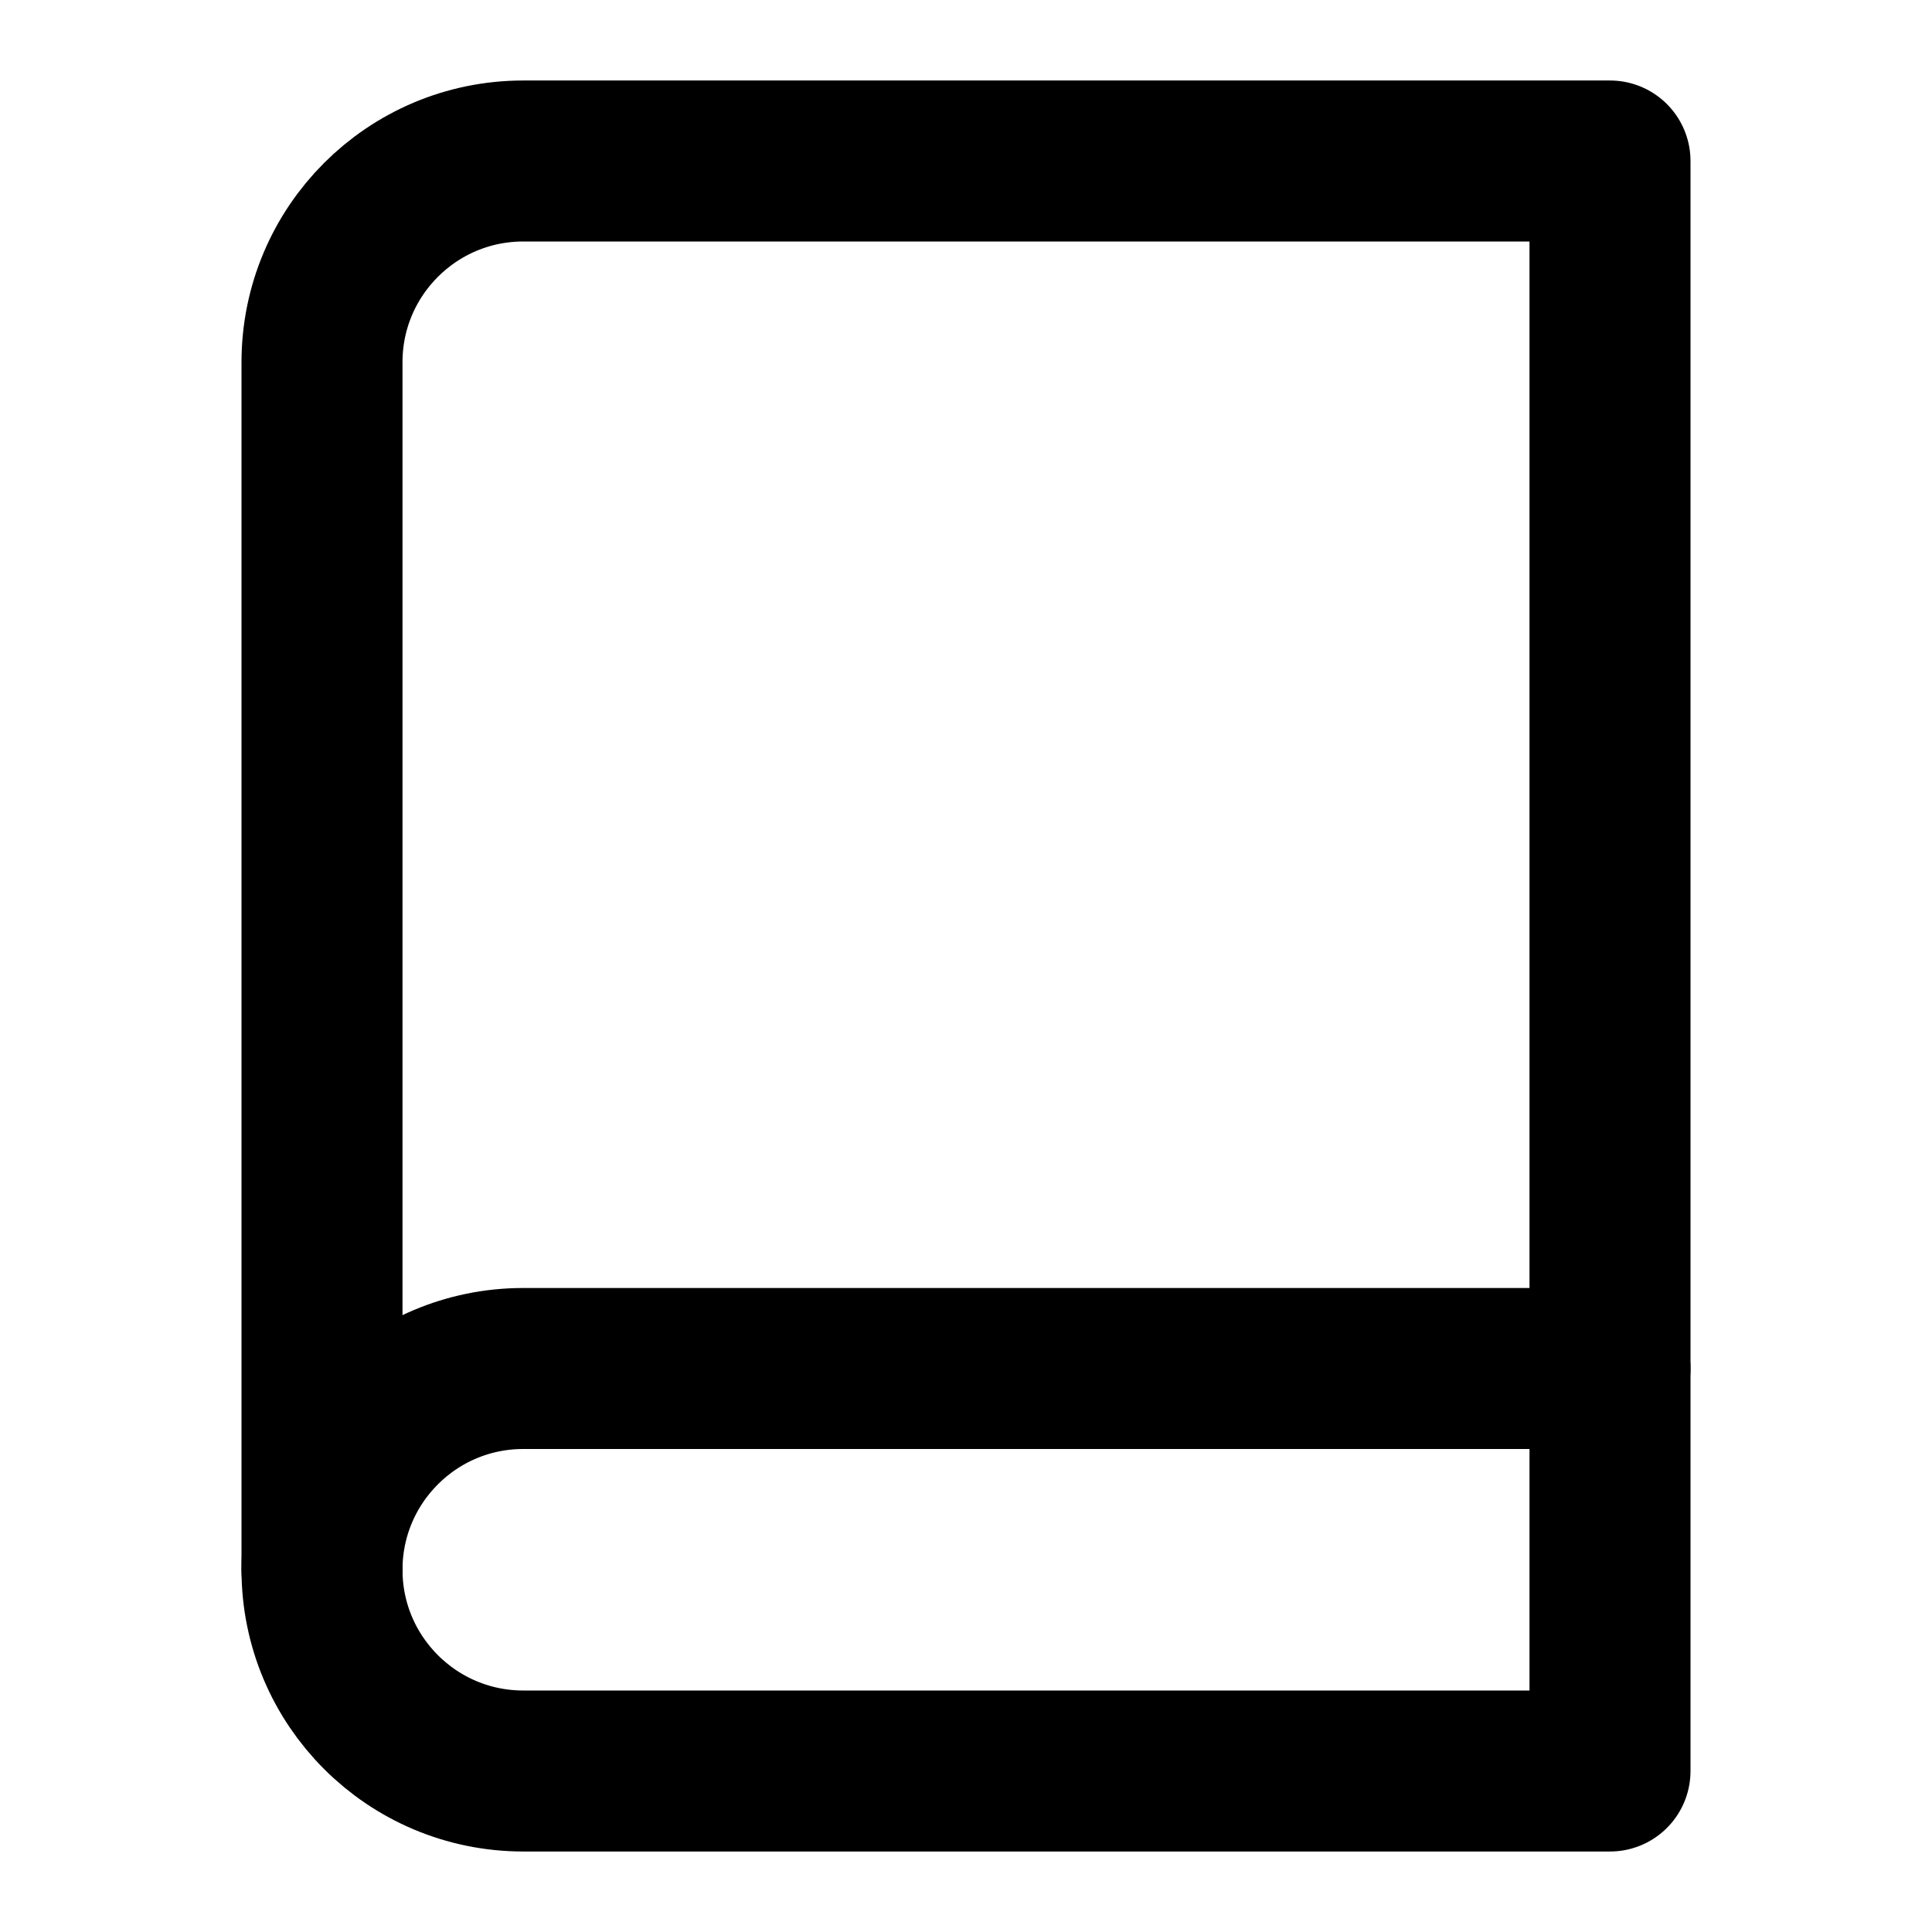
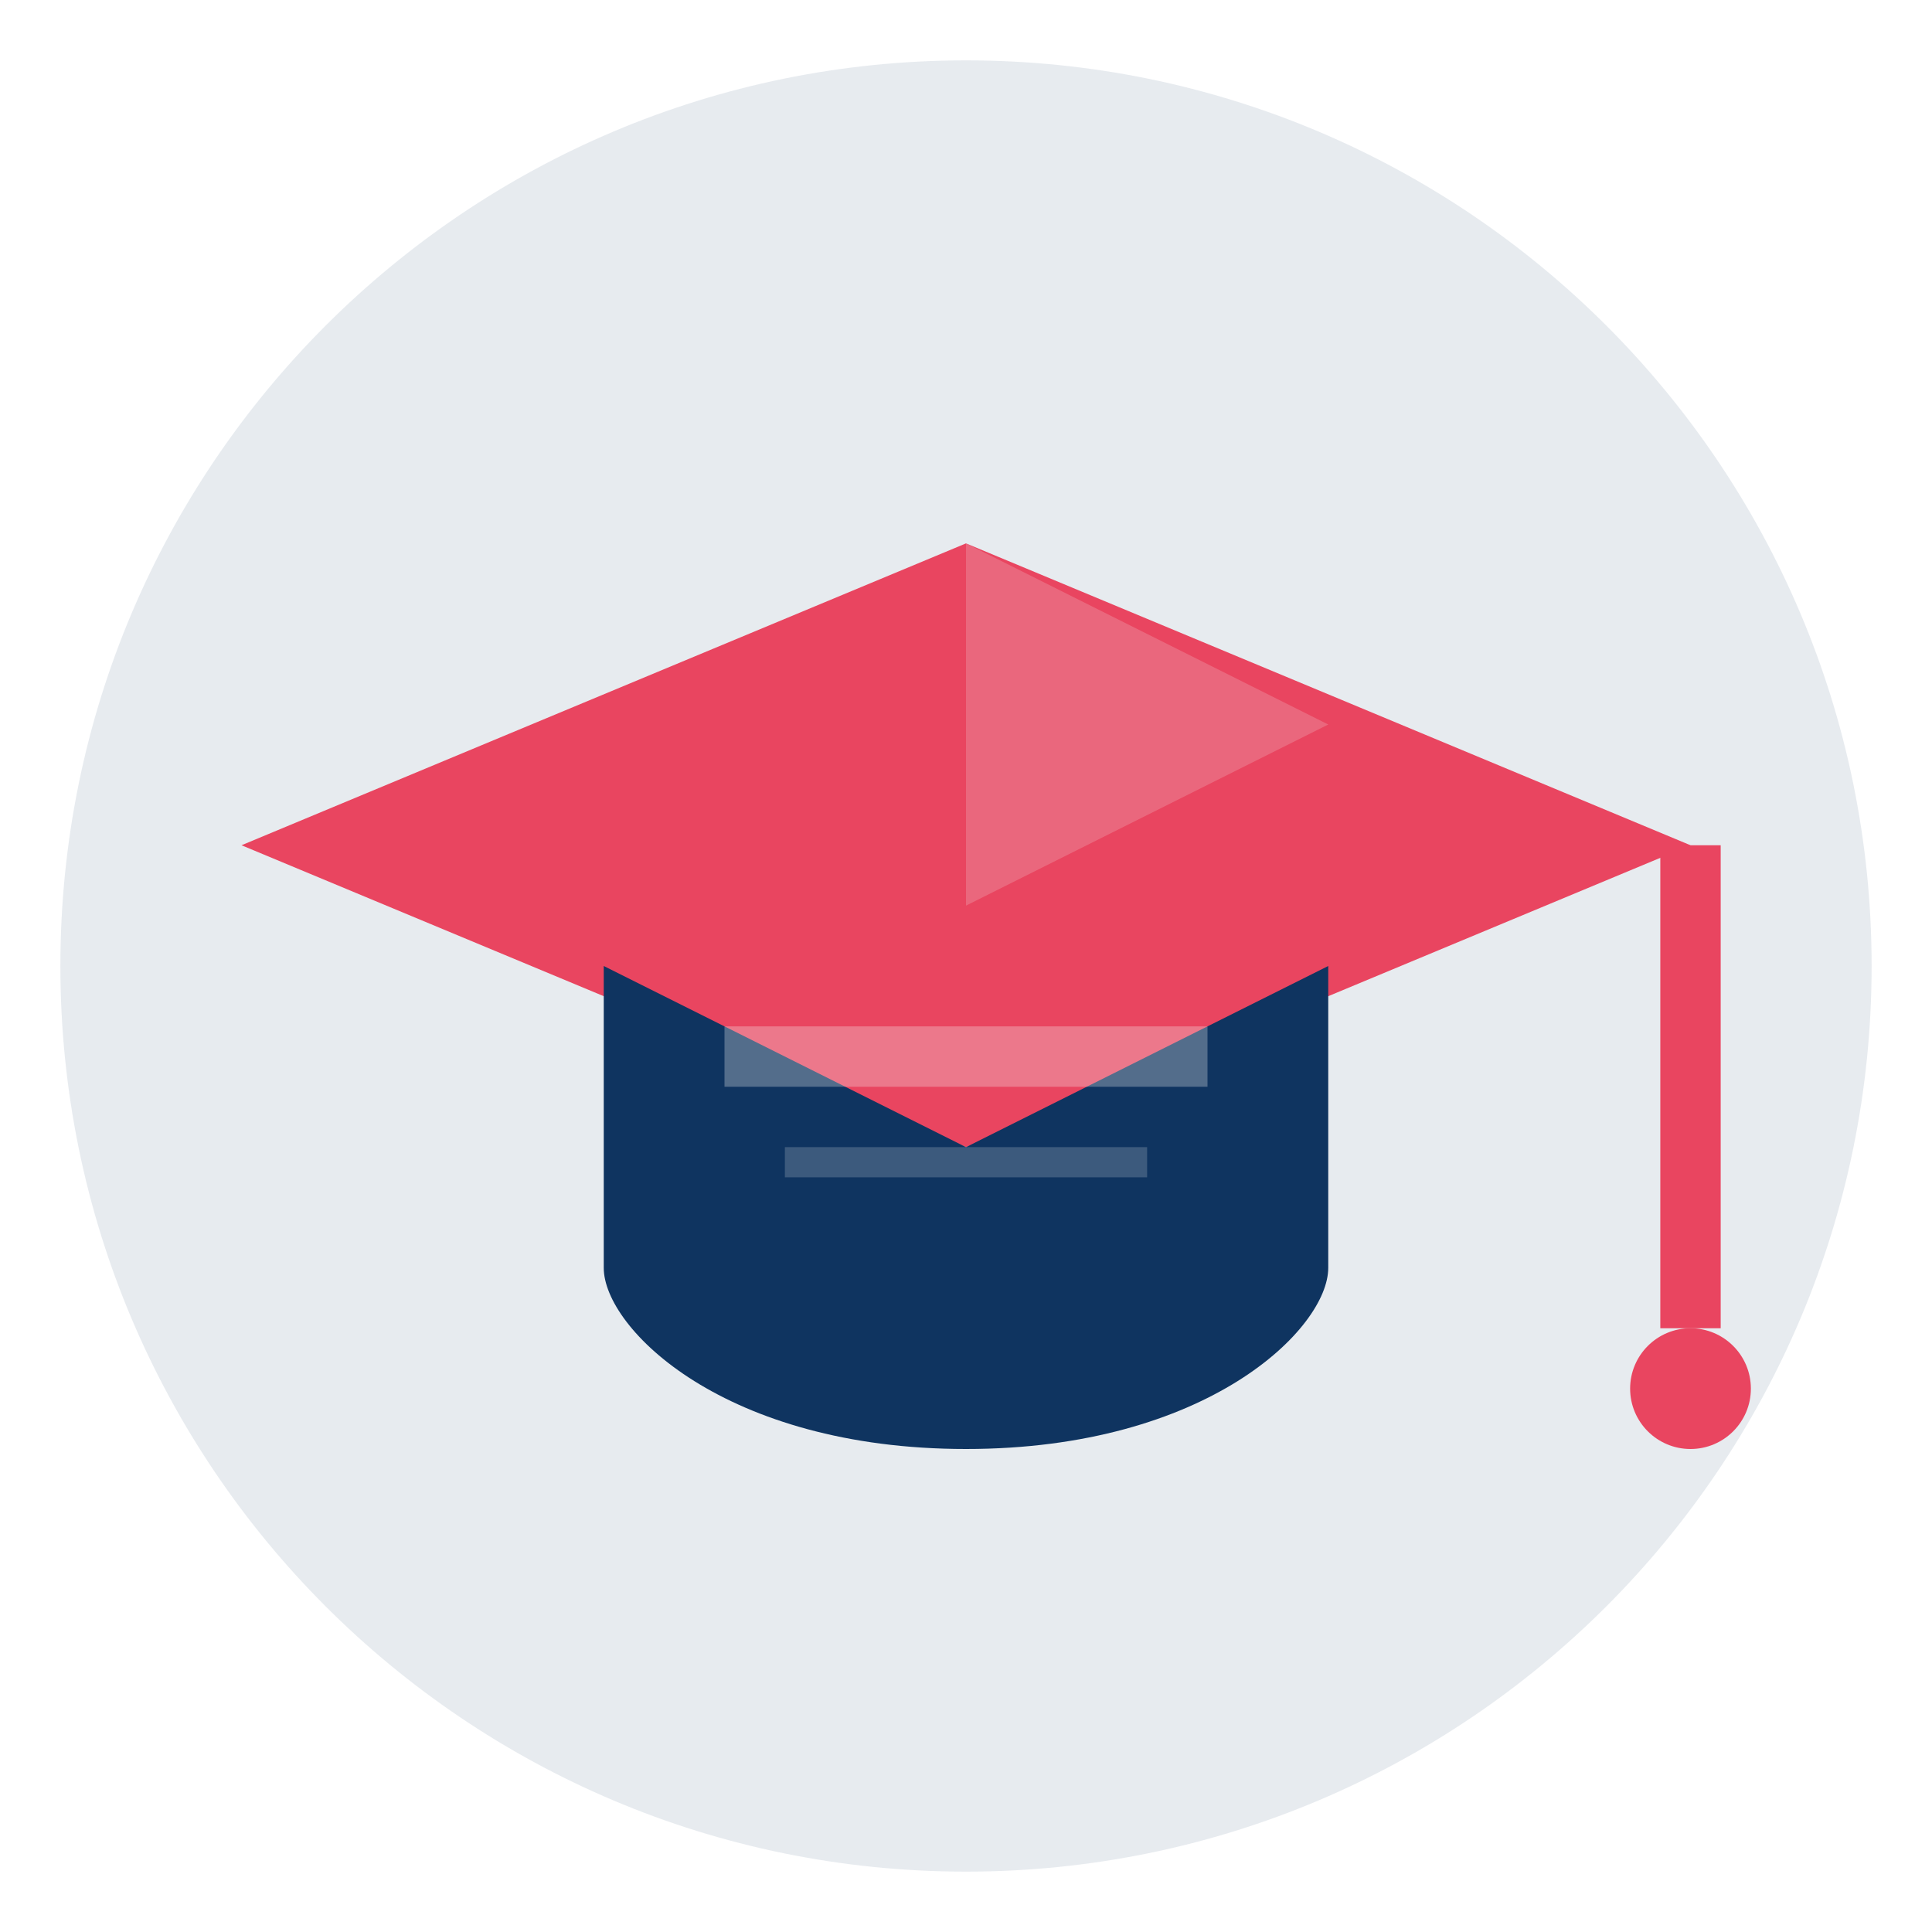
- <svg xmlns="http://www.w3.org/2000/svg" viewBox="0 0 24 24" fill="none" stroke="currentColor" stroke-width="2" stroke-linecap="round" stroke-linejoin="round">
-   <path d="M4 19.5A2.5 2.5 0 0 1 6.5 17H20" />
-   <path d="M6.5 2H20v20H6.5A2.5 2.5 0 0 1 4 19.5v-15A2.5 2.5 0 0 1 6.5 2z" />
+ <svg xmlns="http://www.w3.org/2000/svg" viewBox="0 0 64 64" width="64" height="64">
+   <defs>
+     <style>
+       .education-primary { fill: #e94560; }
+       .education-secondary { fill: #0f3460; }
+       .education-accent { fill: #f1f1f1; }
+     </style>
+   </defs>
+   <circle cx="32" cy="32" r="30" class="education-secondary" opacity="0.1" />
+   <g>
+     <path d="M32 18 L8 28 L32 38 L56 28 Z" class="education-primary" />
+     <path d="M32 38 L20 32 L20 42 C20 44 24 48 32 48 C40 48 44 44 44 42 L44 32 Z" class="education-secondary" />
+     <line x1="56" y1="28" x2="56" y2="44" stroke="#e94560" stroke-width="2" />
+     <circle cx="56" cy="46" r="2" class="education-primary" />
+     <rect x="24" y="34" width="16" height="2" class="education-accent" opacity="0.3" />
+     <rect x="26" y="38" width="12" height="1" class="education-accent" opacity="0.2" />
+   </g>
+   <path d="M32 18 L44 24 L32 30 Z" class="education-accent" opacity="0.2" />
</svg>
